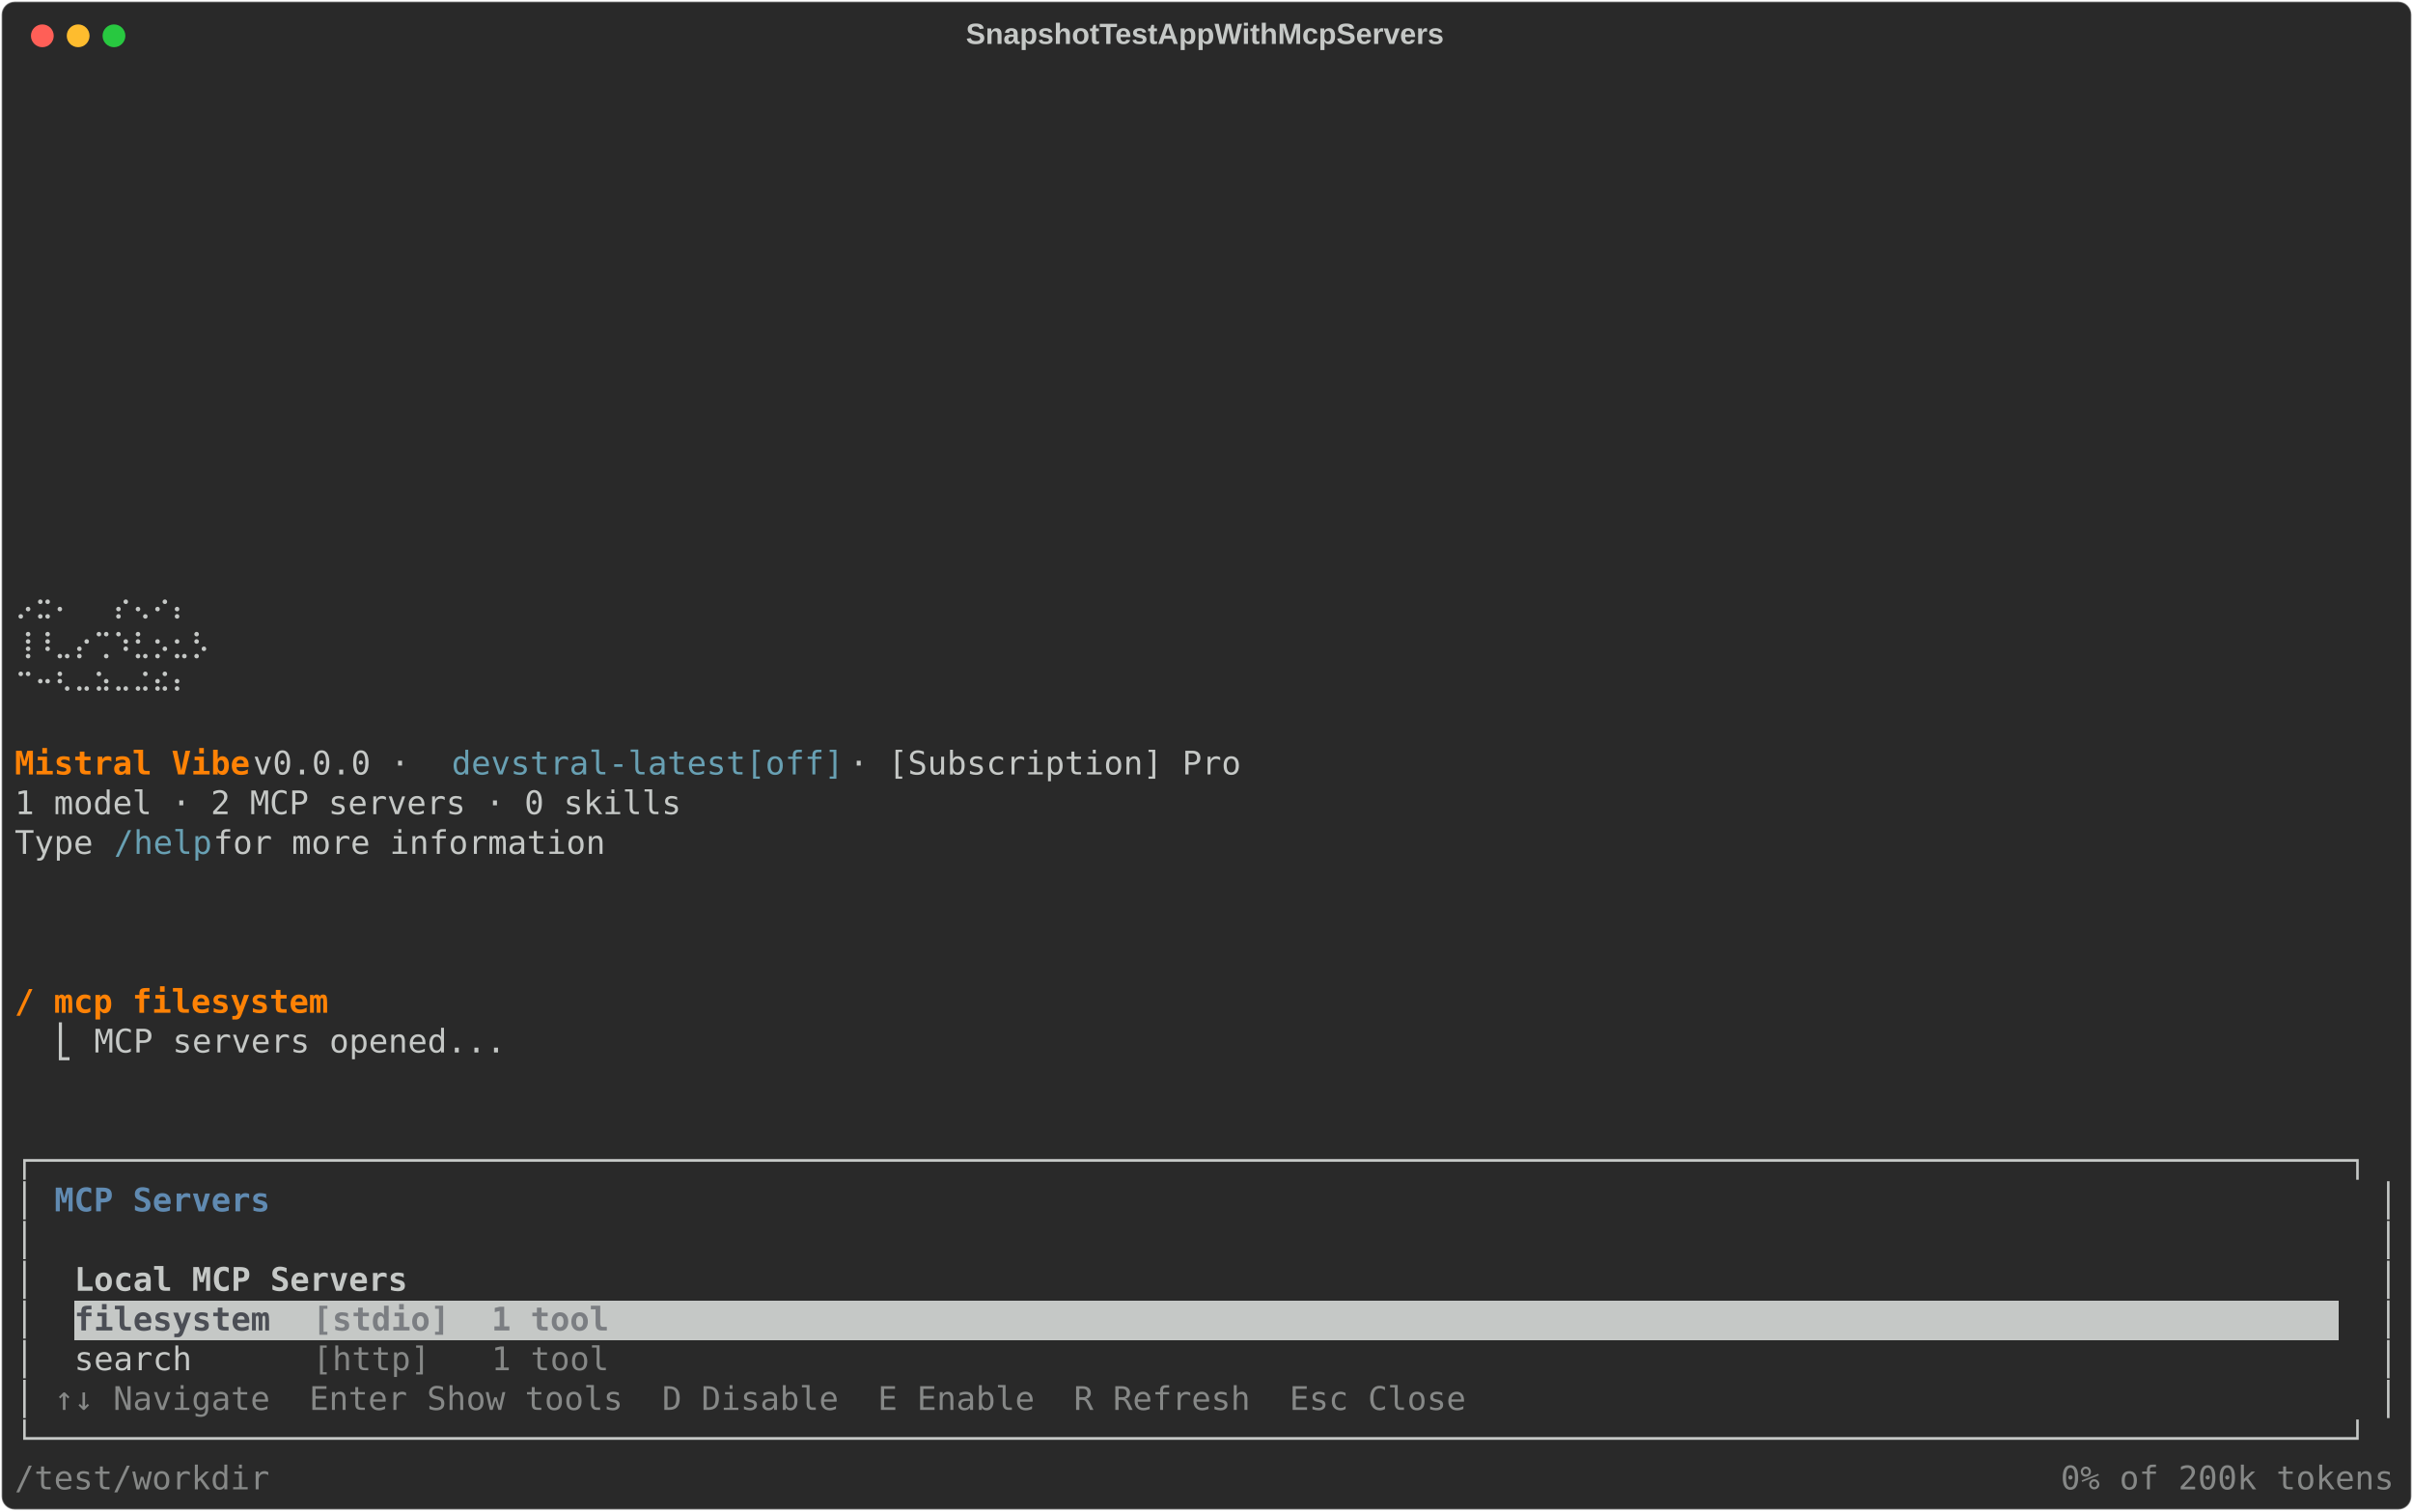
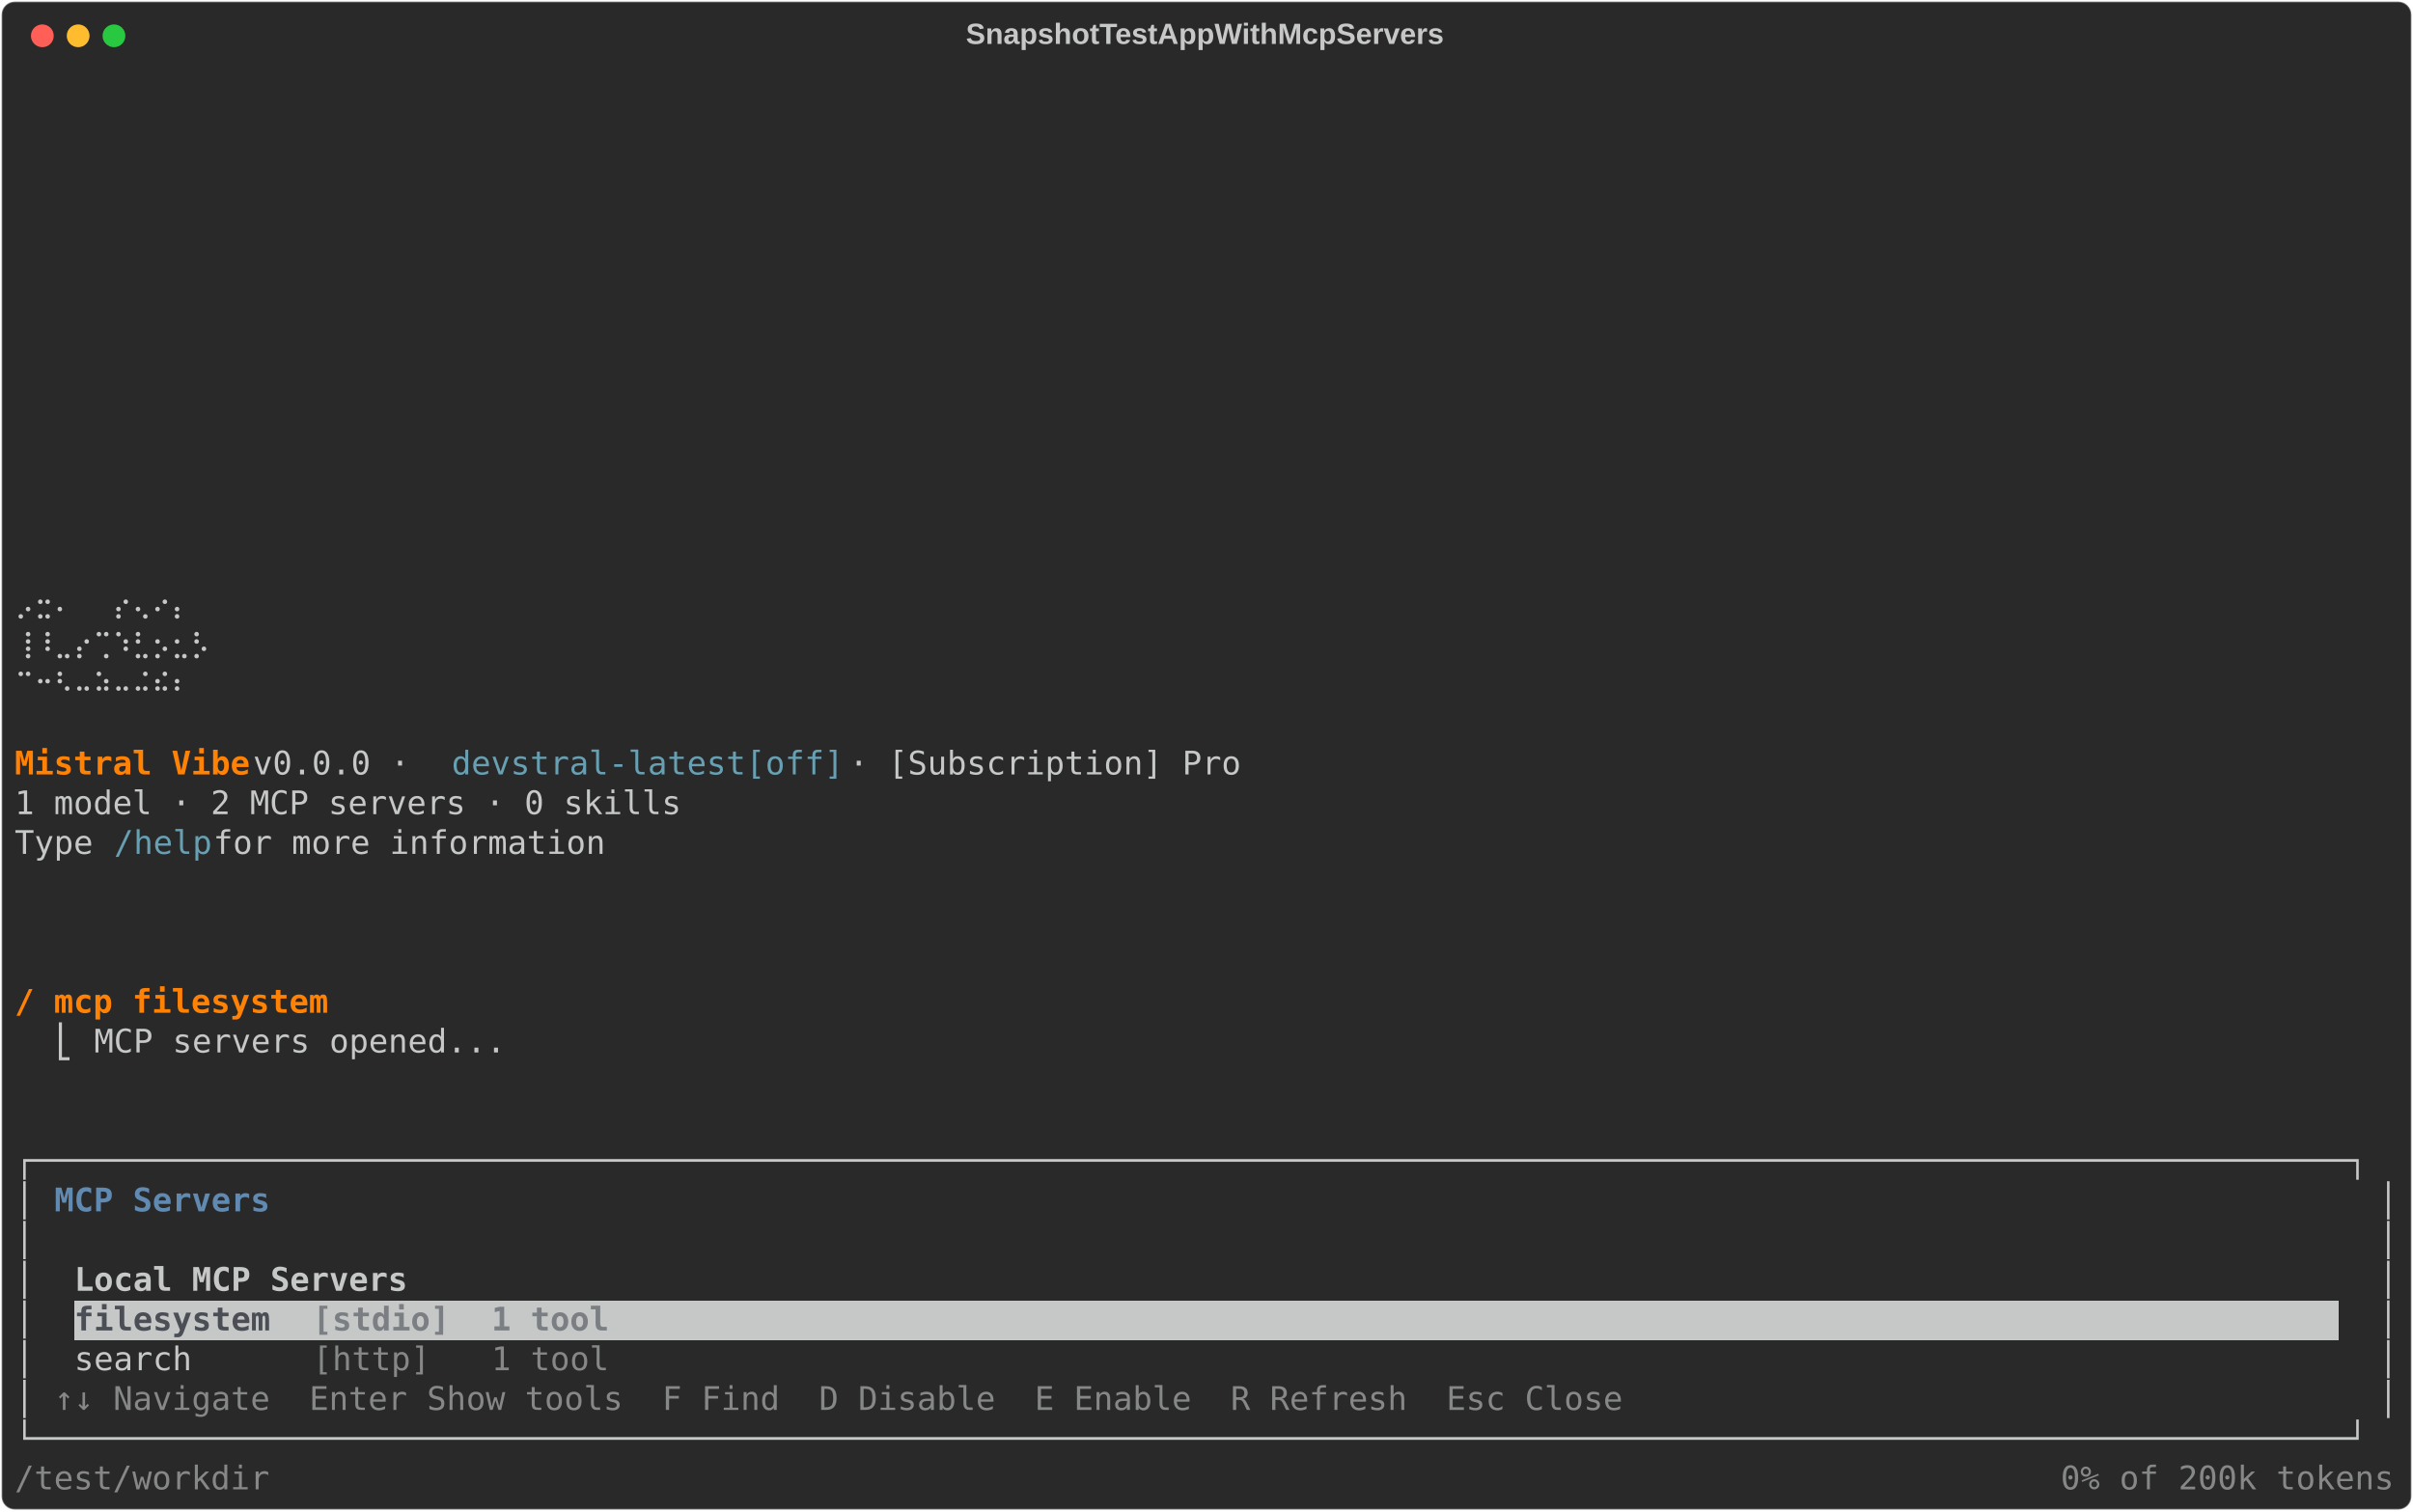
<svg xmlns="http://www.w3.org/2000/svg" class="rich-terminal" viewBox="0 0 1482 928.4">
  <style>

    @font-face {
        font-family: "Fira Code";
        src: local("FiraCode-Regular"),
                url("https://cdnjs.cloudflare.com/ajax/libs/firacode/6.2.0/woff2/FiraCode-Regular.woff2") format("woff2"),
                url("https://cdnjs.cloudflare.com/ajax/libs/firacode/6.2.0/woff/FiraCode-Regular.woff") format("woff");
        font-style: normal;
        font-weight: 400;
    }
    @font-face {
        font-family: "Fira Code";
        src: local("FiraCode-Bold"),
                url("https://cdnjs.cloudflare.com/ajax/libs/firacode/6.2.0/woff2/FiraCode-Bold.woff2") format("woff2"),
                url("https://cdnjs.cloudflare.com/ajax/libs/firacode/6.2.0/woff/FiraCode-Bold.woff") format("woff");
        font-style: bold;
        font-weight: 700;
    }

    .terminal-matrix {
        font-family: Fira Code, monospace;
        font-size: 20px;
        line-height: 24.4px;
        font-variant-east-asian: full-width;
    }

    .terminal-title {
        font-size: 18px;
        font-weight: bold;
        font-family: arial;
    }

    .terminal-r1 { fill: #c5c8c6 }
.terminal-r2 { fill: #ff8205;font-weight: bold }
.terminal-r3 { fill: #68a0b3 }
.terminal-r4 { fill: #608ab1;font-weight: bold }
- .terminal-r5 { fill: #c5c8c6;font-weight: bold }
- .terminal-r6 { fill: #4b4e55;font-weight: bold }
- .terminal-r7 { fill: #7b7e82;font-weight: bold }
- .terminal-r8 { fill: #868887 }
+ .terminal-r5 { fill: #868887 }
+ .terminal-r6 { fill: #c5c8c6;font-weight: bold }
+ .terminal-r7 { fill: #4b4e55;font-weight: bold }
+ .terminal-r8 { fill: #7b7e82;font-weight: bold }
    </style>
  <defs>
    <clipPath id="terminal-clip-terminal">
      <rect x="0" y="0" width="1463.0" height="877.4" />
    </clipPath>
    <clipPath id="terminal-line-0">
      <rect x="0" y="1.5" width="1464" height="24.65" />
    </clipPath>
    <clipPath id="terminal-line-1">
      <rect x="0" y="25.9" width="1464" height="24.65" />
    </clipPath>
    <clipPath id="terminal-line-2">
      <rect x="0" y="50.3" width="1464" height="24.65" />
    </clipPath>
    <clipPath id="terminal-line-3">
      <rect x="0" y="74.7" width="1464" height="24.65" />
    </clipPath>
    <clipPath id="terminal-line-4">
      <rect x="0" y="99.1" width="1464" height="24.65" />
    </clipPath>
    <clipPath id="terminal-line-5">
      <rect x="0" y="123.5" width="1464" height="24.65" />
    </clipPath>
    <clipPath id="terminal-line-6">
      <rect x="0" y="147.9" width="1464" height="24.65" />
    </clipPath>
    <clipPath id="terminal-line-7">
      <rect x="0" y="172.3" width="1464" height="24.65" />
    </clipPath>
    <clipPath id="terminal-line-8">
      <rect x="0" y="196.7" width="1464" height="24.65" />
    </clipPath>
    <clipPath id="terminal-line-9">
      <rect x="0" y="221.1" width="1464" height="24.65" />
    </clipPath>
    <clipPath id="terminal-line-10">
      <rect x="0" y="245.5" width="1464" height="24.65" />
    </clipPath>
    <clipPath id="terminal-line-11">
      <rect x="0" y="269.9" width="1464" height="24.65" />
    </clipPath>
    <clipPath id="terminal-line-12">
      <rect x="0" y="294.3" width="1464" height="24.65" />
    </clipPath>
    <clipPath id="terminal-line-13">
      <rect x="0" y="318.7" width="1464" height="24.65" />
    </clipPath>
    <clipPath id="terminal-line-14">
      <rect x="0" y="343.1" width="1464" height="24.65" />
    </clipPath>
    <clipPath id="terminal-line-15">
      <rect x="0" y="367.5" width="1464" height="24.65" />
    </clipPath>
    <clipPath id="terminal-line-16">
      <rect x="0" y="391.9" width="1464" height="24.65" />
    </clipPath>
    <clipPath id="terminal-line-17">
      <rect x="0" y="416.3" width="1464" height="24.65" />
    </clipPath>
    <clipPath id="terminal-line-18">
      <rect x="0" y="440.7" width="1464" height="24.65" />
    </clipPath>
    <clipPath id="terminal-line-19">
      <rect x="0" y="465.1" width="1464" height="24.65" />
    </clipPath>
    <clipPath id="terminal-line-20">
      <rect x="0" y="489.5" width="1464" height="24.65" />
    </clipPath>
    <clipPath id="terminal-line-21">
      <rect x="0" y="513.9" width="1464" height="24.65" />
    </clipPath>
    <clipPath id="terminal-line-22">
      <rect x="0" y="538.3" width="1464" height="24.65" />
    </clipPath>
    <clipPath id="terminal-line-23">
      <rect x="0" y="562.7" width="1464" height="24.65" />
    </clipPath>
    <clipPath id="terminal-line-24">
      <rect x="0" y="587.1" width="1464" height="24.65" />
    </clipPath>
    <clipPath id="terminal-line-25">
      <rect x="0" y="611.5" width="1464" height="24.65" />
    </clipPath>
    <clipPath id="terminal-line-26">
      <rect x="0" y="635.9" width="1464" height="24.65" />
    </clipPath>
    <clipPath id="terminal-line-27">
      <rect x="0" y="660.3" width="1464" height="24.65" />
    </clipPath>
    <clipPath id="terminal-line-28">
      <rect x="0" y="684.7" width="1464" height="24.65" />
    </clipPath>
    <clipPath id="terminal-line-29">
      <rect x="0" y="709.1" width="1464" height="24.65" />
    </clipPath>
    <clipPath id="terminal-line-30">
      <rect x="0" y="733.5" width="1464" height="24.65" />
    </clipPath>
    <clipPath id="terminal-line-31">
      <rect x="0" y="757.9" width="1464" height="24.65" />
    </clipPath>
    <clipPath id="terminal-line-32">
      <rect x="0" y="782.3" width="1464" height="24.65" />
    </clipPath>
    <clipPath id="terminal-line-33">
      <rect x="0" y="806.7" width="1464" height="24.65" />
    </clipPath>
    <clipPath id="terminal-line-34">
      <rect x="0" y="831.1" width="1464" height="24.65" />
    </clipPath>
  </defs>
  <rect fill="#292929" stroke="rgba(255,255,255,0.35)" stroke-width="1" x="1" y="1" width="1480" height="926.4" rx="8" />
  <text class="terminal-title" fill="#c5c8c6" text-anchor="middle" x="740" y="27">SnapshotTestAppWithMcpServers</text>
  <g transform="translate(26,22)">
    <circle cx="0" cy="0" r="7" fill="#ff5f57" />
    <circle cx="22" cy="0" r="7" fill="#febc2e" />
    <circle cx="44" cy="0" r="7" fill="#28c840" />
  </g>
  <g transform="translate(9, 41)" clip-path="url(#terminal-clip-terminal)">
    <rect fill="#c5c8c6" x="36.6" y="757.9" width="146.4" height="24.65" shape-rendering="crispEdges" />
    <rect fill="#c5c8c6" x="183" y="757.9" width="109.8" height="24.65" shape-rendering="crispEdges" />
    <rect fill="#c5c8c6" x="292.8" y="757.9" width="97.6" height="24.65" shape-rendering="crispEdges" />
    <rect fill="#c5c8c6" x="390.4" y="757.9" width="1037" height="24.65" shape-rendering="crispEdges" />
    <g class="terminal-matrix">
      <text class="terminal-r1" x="1464" y="20" textLength="12.2" clip-path="url(#terminal-line-0)">
</text>
      <text class="terminal-r1" x="1464" y="44.4" textLength="12.2" clip-path="url(#terminal-line-1)">
</text>
      <text class="terminal-r1" x="1464" y="68.8" textLength="12.2" clip-path="url(#terminal-line-2)">
</text>
      <text class="terminal-r1" x="1464" y="93.2" textLength="12.2" clip-path="url(#terminal-line-3)">
</text>
      <text class="terminal-r1" x="1464" y="117.6" textLength="12.2" clip-path="url(#terminal-line-4)">
</text>
      <text class="terminal-r1" x="1464" y="142" textLength="12.2" clip-path="url(#terminal-line-5)">
</text>
      <text class="terminal-r1" x="1464" y="166.4" textLength="12.2" clip-path="url(#terminal-line-6)">
</text>
      <text class="terminal-r1" x="1464" y="190.8" textLength="12.2" clip-path="url(#terminal-line-7)">
</text>
      <text class="terminal-r1" x="1464" y="215.2" textLength="12.2" clip-path="url(#terminal-line-8)">
</text>
      <text class="terminal-r1" x="1464" y="239.6" textLength="12.2" clip-path="url(#terminal-line-9)">
</text>
      <text class="terminal-r1" x="1464" y="264" textLength="12.2" clip-path="url(#terminal-line-10)">
</text>
      <text class="terminal-r1" x="1464" y="288.4" textLength="12.2" clip-path="url(#terminal-line-11)">
</text>
      <text class="terminal-r1" x="1464" y="312.8" textLength="12.2" clip-path="url(#terminal-line-12)">
</text>
      <text class="terminal-r1" x="0" y="337.2" textLength="134.2" clip-path="url(#terminal-line-13)">  ⡠⣒⠄  ⡔⢄⠔⡄</text>
      <text class="terminal-r1" x="1464" y="337.2" textLength="12.2" clip-path="url(#terminal-line-13)">
</text>
      <text class="terminal-r1" x="0" y="361.6" textLength="134.2" clip-path="url(#terminal-line-14)"> ⢸⠸⣀⡔⢉⠱⣃⡢⣂⡣</text>
      <text class="terminal-r1" x="1464" y="361.6" textLength="12.2" clip-path="url(#terminal-line-14)">
</text>
      <text class="terminal-r1" x="0" y="386" textLength="134.2" clip-path="url(#terminal-line-15)">  ⠉⠒⠣⠤⠵⠤⠬⠮⠆</text>
      <text class="terminal-r1" x="1464" y="386" textLength="12.2" clip-path="url(#terminal-line-15)">
</text>
      <text class="terminal-r1" x="1464" y="410.4" textLength="12.2" clip-path="url(#terminal-line-16)">
</text>
      <text class="terminal-r2" x="0" y="434.8" textLength="146.4" clip-path="url(#terminal-line-17)">Mistral Vibe</text>
      <text class="terminal-r1" x="146.4" y="434.8" textLength="122" clip-path="url(#terminal-line-17)"> v0.0.0 · </text>
      <text class="terminal-r3" x="268.4" y="434.8" textLength="244" clip-path="url(#terminal-line-17)">devstral-latest[off]</text>
      <text class="terminal-r1" x="512.4" y="434.8" textLength="256.2" clip-path="url(#terminal-line-17)"> · [Subscription] Pro</text>
      <text class="terminal-r1" x="1464" y="434.8" textLength="12.2" clip-path="url(#terminal-line-17)">
</text>
      <text class="terminal-r1" x="0" y="459.2" textLength="414.8" clip-path="url(#terminal-line-18)">1 model · 2 MCP servers · 0 skills</text>
      <text class="terminal-r1" x="1464" y="459.2" textLength="12.2" clip-path="url(#terminal-line-18)">
</text>
      <text class="terminal-r1" x="0" y="483.6" textLength="61" clip-path="url(#terminal-line-19)">Type </text>
      <text class="terminal-r3" x="61" y="483.6" textLength="61" clip-path="url(#terminal-line-19)">/help</text>
      <text class="terminal-r1" x="122" y="483.6" textLength="256.2" clip-path="url(#terminal-line-19)"> for more information</text>
      <text class="terminal-r1" x="1464" y="483.6" textLength="12.2" clip-path="url(#terminal-line-19)">
</text>
      <text class="terminal-r1" x="1464" y="508" textLength="12.2" clip-path="url(#terminal-line-20)">
</text>
      <text class="terminal-r1" x="1464" y="532.4" textLength="12.2" clip-path="url(#terminal-line-21)">
</text>
      <text class="terminal-r1" x="1464" y="556.8" textLength="12.2" clip-path="url(#terminal-line-22)">
</text>
      <text class="terminal-r2" x="0" y="581.2" textLength="195.2" clip-path="url(#terminal-line-23)">/ mcp filesystem</text>
      <text class="terminal-r1" x="1464" y="581.2" textLength="12.2" clip-path="url(#terminal-line-23)">
</text>
      <text class="terminal-r1" x="24.4" y="605.6" textLength="12.2" clip-path="url(#terminal-line-24)">⎣</text>
      <text class="terminal-r1" x="48.8" y="605.6" textLength="256.2" clip-path="url(#terminal-line-24)">MCP servers opened...</text>
      <text class="terminal-r1" x="1464" y="605.6" textLength="12.2" clip-path="url(#terminal-line-24)">
</text>
      <text class="terminal-r1" x="1464" y="630" textLength="12.2" clip-path="url(#terminal-line-25)">
</text>
      <text class="terminal-r1" x="1464" y="654.4" textLength="12.2" clip-path="url(#terminal-line-26)">
</text>
      <text class="terminal-r1" x="0" y="678.8" textLength="1464" clip-path="url(#terminal-line-27)">┌──────────────────────────────────────────────────────────────────────────────────────────────────────────────────────┐</text>
      <text class="terminal-r1" x="1464" y="678.8" textLength="12.2" clip-path="url(#terminal-line-27)">
</text>
      <text class="terminal-r1" x="0" y="703.2" textLength="12.2" clip-path="url(#terminal-line-28)">│</text>
      <text class="terminal-r4" x="24.4" y="703.2" textLength="134.2" clip-path="url(#terminal-line-28)">MCP Servers</text>
      <text class="terminal-r1" x="1451.8" y="703.2" textLength="12.2" clip-path="url(#terminal-line-28)">│</text>
      <text class="terminal-r1" x="1464" y="703.2" textLength="12.2" clip-path="url(#terminal-line-28)">
</text>
      <text class="terminal-r1" x="0" y="727.6" textLength="12.2" clip-path="url(#terminal-line-29)">│</text>
      <text class="terminal-r1" x="1451.8" y="727.6" textLength="12.2" clip-path="url(#terminal-line-29)">│</text>
      <text class="terminal-r1" x="1464" y="727.6" textLength="12.2" clip-path="url(#terminal-line-29)">
</text>
      <text class="terminal-r1" x="0" y="752" textLength="12.2" clip-path="url(#terminal-line-30)">│</text>
-       <text class="terminal-r5" x="36.6" y="752" textLength="207.4" clip-path="url(#terminal-line-30)">Local MCP Servers</text>
+       <text class="terminal-r6" x="36.6" y="752" textLength="207.4" clip-path="url(#terminal-line-30)">Local MCP Servers</text>
      <text class="terminal-r1" x="1451.8" y="752" textLength="12.2" clip-path="url(#terminal-line-30)">│</text>
      <text class="terminal-r1" x="1464" y="752" textLength="12.2" clip-path="url(#terminal-line-30)">
</text>
      <text class="terminal-r1" x="0" y="776.4" textLength="12.2" clip-path="url(#terminal-line-31)">│</text>
-       <text class="terminal-r6" x="36.6" y="776.4" textLength="146.4" clip-path="url(#terminal-line-31)">  filesystem</text>
-       <text class="terminal-r7" x="183" y="776.4" textLength="109.8" clip-path="url(#terminal-line-31)">  [stdio]</text>
-       <text class="terminal-r7" x="292.8" y="776.4" textLength="97.6" clip-path="url(#terminal-line-31)">  1 tool</text>
+       <text class="terminal-r7" x="36.6" y="776.4" textLength="146.4" clip-path="url(#terminal-line-31)">  filesystem</text>
+       <text class="terminal-r8" x="183" y="776.4" textLength="109.8" clip-path="url(#terminal-line-31)">  [stdio]</text>
+       <text class="terminal-r8" x="292.8" y="776.4" textLength="97.6" clip-path="url(#terminal-line-31)">  1 tool</text>
      <text class="terminal-r1" x="1451.8" y="776.4" textLength="12.2" clip-path="url(#terminal-line-31)">│</text>
      <text class="terminal-r1" x="1464" y="776.4" textLength="12.2" clip-path="url(#terminal-line-31)">
</text>
      <text class="terminal-r1" x="0" y="800.8" textLength="12.2" clip-path="url(#terminal-line-32)">│</text>
      <text class="terminal-r1" x="36.6" y="800.8" textLength="146.4" clip-path="url(#terminal-line-32)">  search    </text>
-       <text class="terminal-r8" x="183" y="800.8" textLength="109.8" clip-path="url(#terminal-line-32)">  [http] </text>
-       <text class="terminal-r8" x="292.8" y="800.8" textLength="97.6" clip-path="url(#terminal-line-32)">  1 tool</text>
+       <text class="terminal-r5" x="183" y="800.8" textLength="109.8" clip-path="url(#terminal-line-32)">  [http] </text>
+       <text class="terminal-r5" x="292.8" y="800.8" textLength="97.6" clip-path="url(#terminal-line-32)">  1 tool</text>
      <text class="terminal-r1" x="1451.8" y="800.8" textLength="12.2" clip-path="url(#terminal-line-32)">│</text>
      <text class="terminal-r1" x="1464" y="800.8" textLength="12.2" clip-path="url(#terminal-line-32)">
</text>
      <text class="terminal-r1" x="0" y="825.2" textLength="12.2" clip-path="url(#terminal-line-33)">│</text>
-       <text class="terminal-r8" x="24.4" y="825.2" textLength="878.4" clip-path="url(#terminal-line-33)">↑↓ Navigate  Enter Show tools  D Disable  E Enable  R Refresh  Esc Close</text>
+       <text class="terminal-r5" x="24.4" y="825.2" textLength="976" clip-path="url(#terminal-line-33)">↑↓ Navigate  Enter Show tools  F Find  D Disable  E Enable  R Refresh  Esc Close</text>
      <text class="terminal-r1" x="1451.8" y="825.2" textLength="12.2" clip-path="url(#terminal-line-33)">│</text>
      <text class="terminal-r1" x="1464" y="825.2" textLength="12.2" clip-path="url(#terminal-line-33)">
</text>
      <text class="terminal-r1" x="0" y="849.6" textLength="1464" clip-path="url(#terminal-line-34)">└──────────────────────────────────────────────────────────────────────────────────────────────────────────────────────┘</text>
      <text class="terminal-r1" x="1464" y="849.6" textLength="12.2" clip-path="url(#terminal-line-34)">
</text>
-       <text class="terminal-r8" x="0" y="874" textLength="158.6" clip-path="url(#terminal-line-35)">/test/workdir</text>
-       <text class="terminal-r8" x="1256.6" y="874" textLength="207.4" clip-path="url(#terminal-line-35)">0% of 200k tokens</text>
+       <text class="terminal-r5" x="0" y="874" textLength="158.6" clip-path="url(#terminal-line-35)">/test/workdir</text>
+       <text class="terminal-r5" x="1256.6" y="874" textLength="207.4" clip-path="url(#terminal-line-35)">0% of 200k tokens</text>
    </g>
  </g>
</svg>
